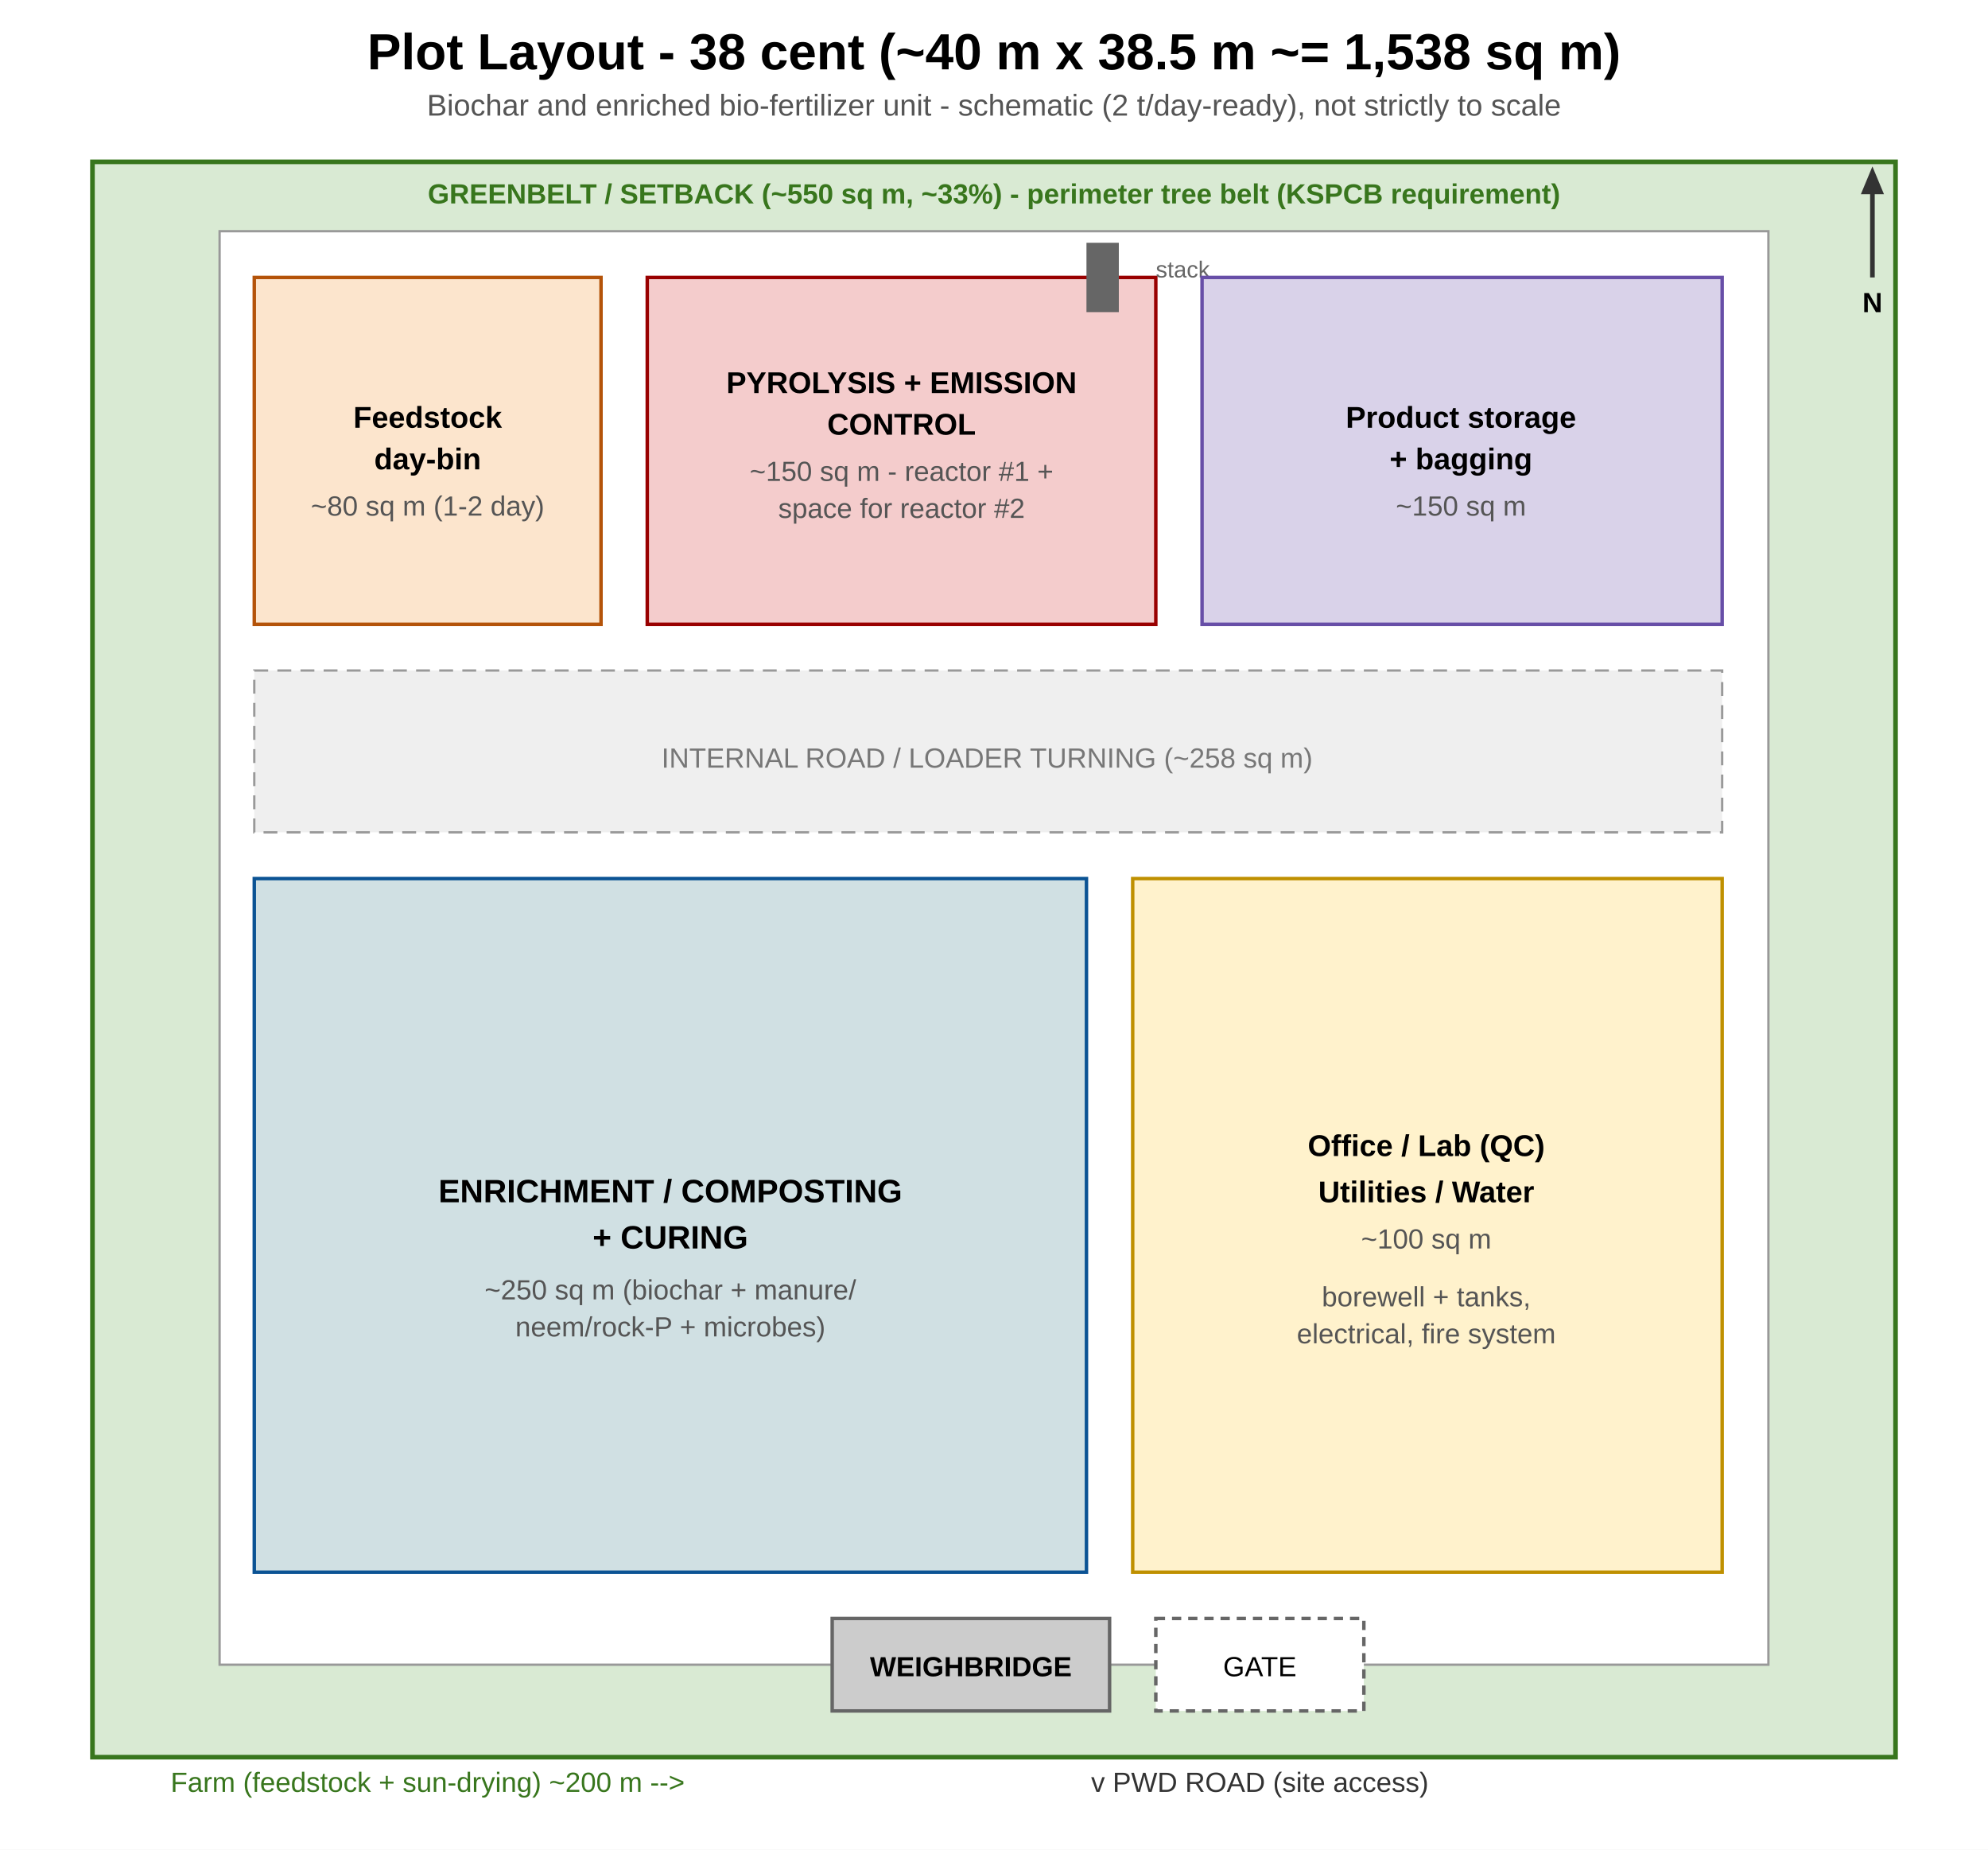
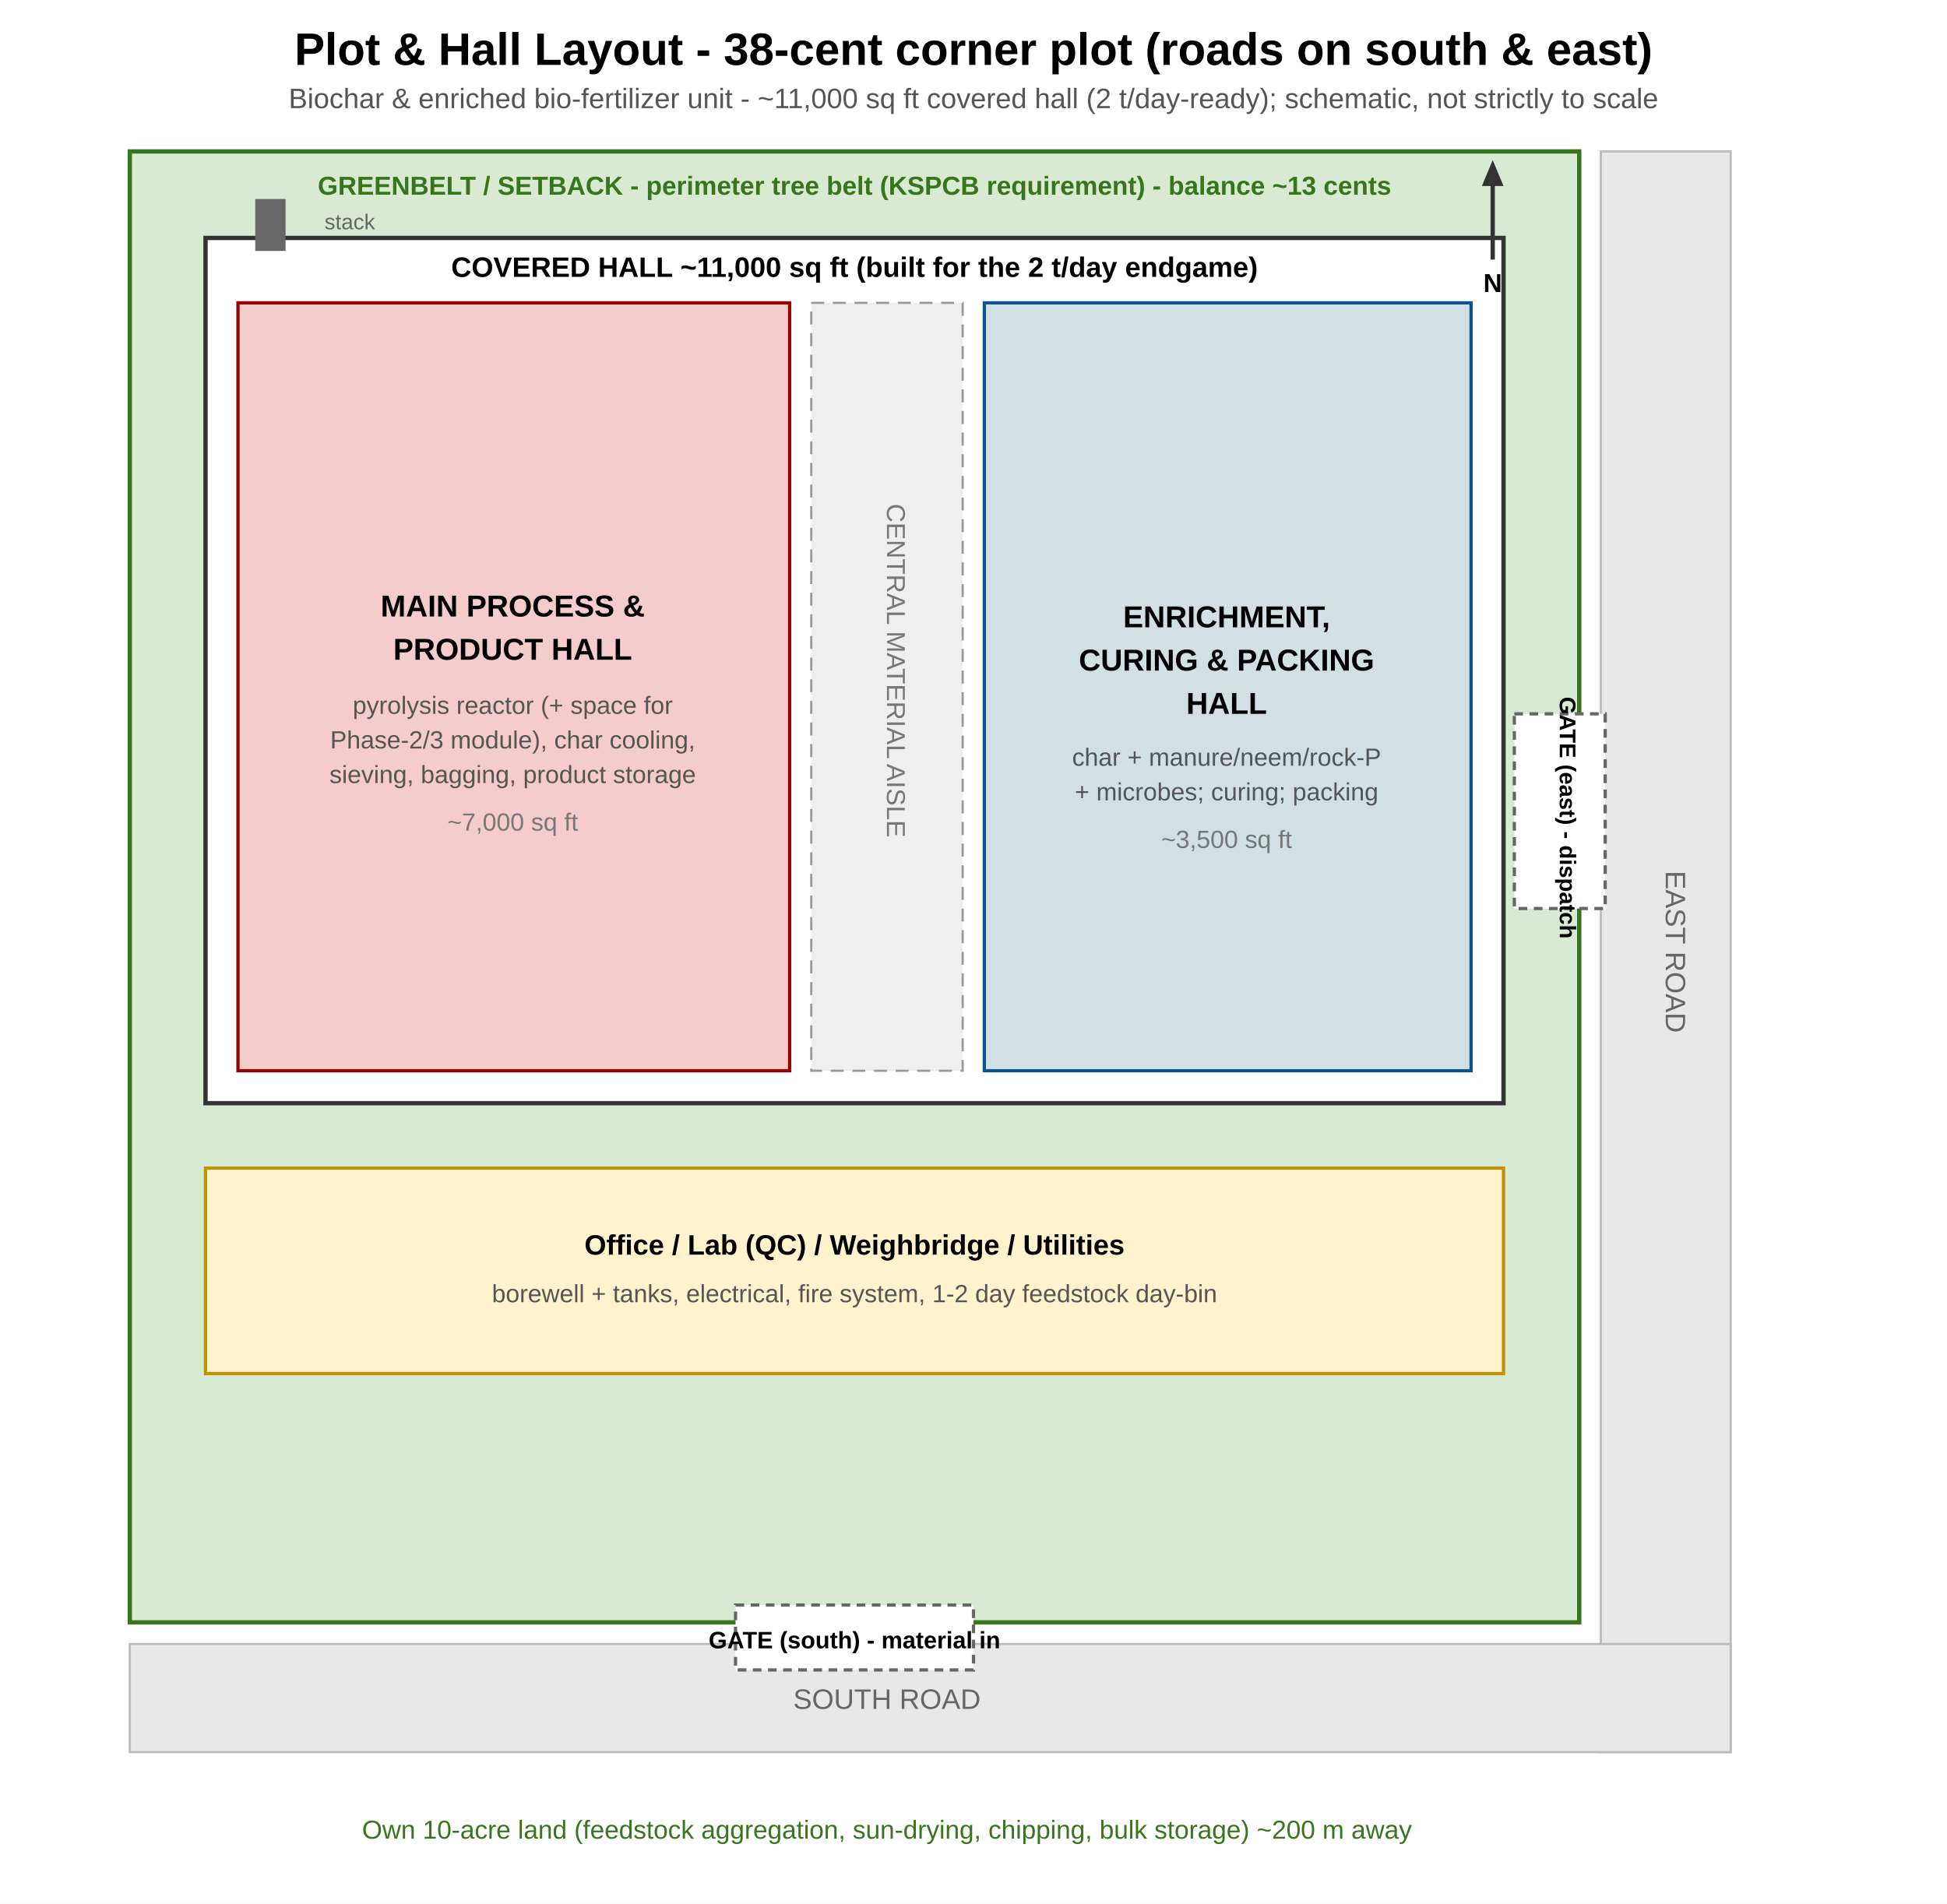
- <svg xmlns="http://www.w3.org/2000/svg" viewBox="0 0 860 800" font-family="Arial, Helvetica, sans-serif">
-   <rect x="0" y="0" width="860" height="800" fill="#ffffff" />
-   <text x="430" y="30" text-anchor="middle" font-size="22" font-weight="bold">Plot Layout - 38 cent (~40 m x 38.5 m ~= 1,538 sq m)</text>
-   <text x="430" y="50" text-anchor="middle" font-size="13" fill="#555">Biochar and enriched bio-fertilizer unit - schematic (2 t/day-ready), not strictly to scale</text>
-   <rect x="40" y="70" width="780" height="690" fill="#d9ead3" stroke="#38761d" stroke-width="2" />
-   <text x="430" y="88" text-anchor="middle" font-size="12" fill="#38761d" font-weight="bold">GREENBELT / SETBACK (~550 sq m, ~33%) - perimeter tree belt (KSPCB requirement)</text>
-   <rect x="95" y="100" width="670" height="620" fill="#ffffff" stroke="#999" stroke-width="1" />
-   <rect x="110" y="120" width="150" height="150" fill="#fce5cd" stroke="#b45309" stroke-width="1.5" />
-   <text x="185" y="185" text-anchor="middle" font-size="13" font-weight="bold">Feedstock</text>
-   <text x="185" y="203" text-anchor="middle" font-size="13" font-weight="bold">day-bin</text>
-   <text x="185" y="223" text-anchor="middle" font-size="12" fill="#555">~80 sq m (1-2 day)</text>
-   <rect x="280" y="120" width="220" height="150" fill="#f4cccc" stroke="#990000" stroke-width="1.5" />
-   <text x="390" y="170" text-anchor="middle" font-size="13" font-weight="bold">PYROLYSIS + EMISSION</text>
-   <text x="390" y="188" text-anchor="middle" font-size="13" font-weight="bold">CONTROL</text>
-   <text x="390" y="208" text-anchor="middle" font-size="12" fill="#555">~150 sq m - reactor #1 +</text>
-   <text x="390" y="224" text-anchor="middle" font-size="12" fill="#555">space for reactor #2</text>
-   <rect x="470" y="105" width="14" height="30" fill="#666" />
-   <text x="500" y="120" font-size="10" fill="#666">stack</text>
-   <rect x="520" y="120" width="225" height="150" fill="#d9d2e9" stroke="#674ea7" stroke-width="1.5" />
-   <text x="632" y="185" text-anchor="middle" font-size="13" font-weight="bold">Product storage</text>
-   <text x="632" y="203" text-anchor="middle" font-size="13" font-weight="bold">+ bagging</text>
-   <text x="632" y="223" text-anchor="middle" font-size="12" fill="#555">~150 sq m</text>
-   <rect x="110" y="290" width="635" height="70" fill="#efefef" stroke="#999" stroke-width="1" stroke-dasharray="6 4" />
-   <text x="427" y="332" text-anchor="middle" font-size="12" fill="#777">INTERNAL ROAD / LOADER TURNING (~258 sq m)</text>
-   <rect x="110" y="380" width="360" height="300" fill="#d0e0e3" stroke="#0b5394" stroke-width="1.5" />
-   <text x="290" y="520" text-anchor="middle" font-size="14" font-weight="bold">ENRICHMENT / COMPOSTING</text>
-   <text x="290" y="540" text-anchor="middle" font-size="14" font-weight="bold">+ CURING</text>
-   <text x="290" y="562" text-anchor="middle" font-size="12" fill="#555">~250 sq m (biochar + manure/</text>
-   <text x="290" y="578" text-anchor="middle" font-size="12" fill="#555">neem/rock-P + microbes)</text>
-   <rect x="490" y="380" width="255" height="300" fill="#fff2cc" stroke="#bf9000" stroke-width="1.5" />
-   <text x="617" y="500" text-anchor="middle" font-size="13" font-weight="bold">Office / Lab (QC)</text>
-   <text x="617" y="520" text-anchor="middle" font-size="13" font-weight="bold">Utilities / Water</text>
-   <text x="617" y="540" text-anchor="middle" font-size="12" fill="#555">~100 sq m</text>
-   <text x="617" y="565" text-anchor="middle" font-size="12" fill="#555">borewell + tanks,</text>
-   <text x="617" y="581" text-anchor="middle" font-size="12" fill="#555">electrical, fire system</text>
-   <rect x="360" y="700" width="120" height="40" fill="#cccccc" stroke="#666" stroke-width="1.5" />
-   <text x="420" y="725" text-anchor="middle" font-size="12" font-weight="bold">WEIGHBRIDGE</text>
-   <rect x="500" y="700" width="90" height="40" fill="#ffffff" stroke="#666" stroke-width="1.5" stroke-dasharray="4 3" />
-   <text x="545" y="725" text-anchor="middle" font-size="12">GATE</text>
-   <line x1="810" y1="120" x2="810" y2="80" stroke="#333" stroke-width="2" />
-   <polygon points="810,72 805,84 815,84" fill="#333" />
-   <text x="810" y="135" text-anchor="middle" font-size="12" font-weight="bold">N</text>
-   <text x="545" y="775" text-anchor="middle" font-size="12" fill="#333">v PWD ROAD (site access)</text>
-   <text x="185" y="775" text-anchor="middle" font-size="12" fill="#38761d">Farm (feedstock + sun-drying) ~200 m --&gt;</text>
+ <svg xmlns="http://www.w3.org/2000/svg" viewBox="0 0 900 880" font-family="Arial, Helvetica, sans-serif">
+   <rect x="0" y="0" width="900" height="880" fill="#ffffff" />
+   <text x="450" y="30" text-anchor="middle" font-size="21" font-weight="bold">Plot &amp; Hall Layout - 38-cent corner plot (roads on south &amp; east)</text>
+   <text x="450" y="50" text-anchor="middle" font-size="13" fill="#555">Biochar &amp; enriched bio-fertilizer unit - ~11,000 sq ft covered hall (2 t/day-ready); schematic, not strictly to scale</text>
+   <rect x="740" y="70" width="60" height="740" fill="#e8e8e8" stroke="#bbb" stroke-width="1" />
+   <text x="770" y="440" text-anchor="middle" font-size="13" fill="#666" transform="rotate(90 770 440)">EAST ROAD</text>
+   <rect x="60" y="760" width="740" height="50" fill="#e8e8e8" stroke="#bbb" stroke-width="1" />
+   <text x="410" y="790" text-anchor="middle" font-size="13" fill="#666">SOUTH ROAD</text>
+   <rect x="60" y="70" width="670" height="680" fill="#d9ead3" stroke="#38761d" stroke-width="2" />
+   <text x="395" y="90" text-anchor="middle" font-size="12" fill="#38761d" font-weight="bold">GREENBELT / SETBACK - perimeter tree belt (KSPCB requirement) - balance ~13 cents</text>
+   <rect x="95" y="110" width="600" height="400" fill="#ffffff" stroke="#333" stroke-width="2" />
+   <text x="395" y="128" text-anchor="middle" font-size="13" font-weight="bold">COVERED HALL  ~11,000 sq ft  (built for the 2 t/day endgame)</text>
+   <rect x="110" y="140" width="255" height="355" fill="#f4cccc" stroke="#990000" stroke-width="1.5" />
+   <text x="237" y="285" text-anchor="middle" font-size="14" font-weight="bold">MAIN PROCESS &amp;</text>
+   <text x="237" y="305" text-anchor="middle" font-size="14" font-weight="bold">PRODUCT HALL</text>
+   <text x="237" y="330" text-anchor="middle" font-size="11.5" fill="#555">pyrolysis reactor (+ space for</text>
+   <text x="237" y="346" text-anchor="middle" font-size="11.5" fill="#555">Phase-2/3 module), char cooling,</text>
+   <text x="237" y="362" text-anchor="middle" font-size="11.5" fill="#555">sieving, bagging, product storage</text>
+   <text x="237" y="384" text-anchor="middle" font-size="11.5" fill="#777">~7,000 sq ft</text>
+   <rect x="375" y="140" width="70" height="355" fill="#efefef" stroke="#999" stroke-width="1" stroke-dasharray="6 4" />
+   <text x="410" y="310" text-anchor="middle" font-size="12" fill="#777" transform="rotate(90 410 310)">CENTRAL MATERIAL AISLE</text>
+   <rect x="455" y="140" width="225" height="355" fill="#d0e0e3" stroke="#0b5394" stroke-width="1.5" />
+   <text x="567" y="290" text-anchor="middle" font-size="14" font-weight="bold">ENRICHMENT,</text>
+   <text x="567" y="310" text-anchor="middle" font-size="14" font-weight="bold">CURING &amp; PACKING</text>
+   <text x="567" y="330" text-anchor="middle" font-size="14" font-weight="bold">HALL</text>
+   <text x="567" y="354" text-anchor="middle" font-size="11.5" fill="#555">char + manure/neem/rock-P</text>
+   <text x="567" y="370" text-anchor="middle" font-size="11.5" fill="#555">+ microbes; curing; packing</text>
+   <text x="567" y="392" text-anchor="middle" font-size="11.5" fill="#777">~3,500 sq ft</text>
+   <rect x="118" y="92" width="14" height="24" fill="#666" />
+   <text x="150" y="106" font-size="10" fill="#666">stack</text>
+   <rect x="95" y="540" width="600" height="95" fill="#fff2cc" stroke="#bf9000" stroke-width="1.5" />
+   <text x="395" y="580" text-anchor="middle" font-size="13" font-weight="bold">Office / Lab (QC) / Weighbridge / Utilities</text>
+   <text x="395" y="602" text-anchor="middle" font-size="11.5" fill="#555">borewell + tanks, electrical, fire system, 1-2 day feedstock day-bin</text>
+   <rect x="340" y="742" width="110" height="30" fill="#ffffff" stroke="#666" stroke-width="1.5" stroke-dasharray="4 3" />
+   <text x="395" y="762" text-anchor="middle" font-size="11" font-weight="bold">GATE (south) - material in</text>
+   <rect x="700" y="330" width="42" height="90" fill="#ffffff" stroke="#666" stroke-width="1.5" stroke-dasharray="4 3" />
+   <text x="721" y="378" text-anchor="middle" font-size="10.5" font-weight="bold" transform="rotate(90 721 378)">GATE (east) - dispatch</text>
+   <line x1="690" y1="120" x2="690" y2="82" stroke="#333" stroke-width="2" />
+   <polygon points="690,74 685,86 695,86" fill="#333" />
+   <text x="690" y="135" text-anchor="middle" font-size="12" font-weight="bold">N</text>
+   <text x="410" y="850" text-anchor="middle" font-size="12" fill="#38761d">Own 10-acre land (feedstock aggregation, sun-drying, chipping, bulk storage) ~200 m away</text>
</svg>
